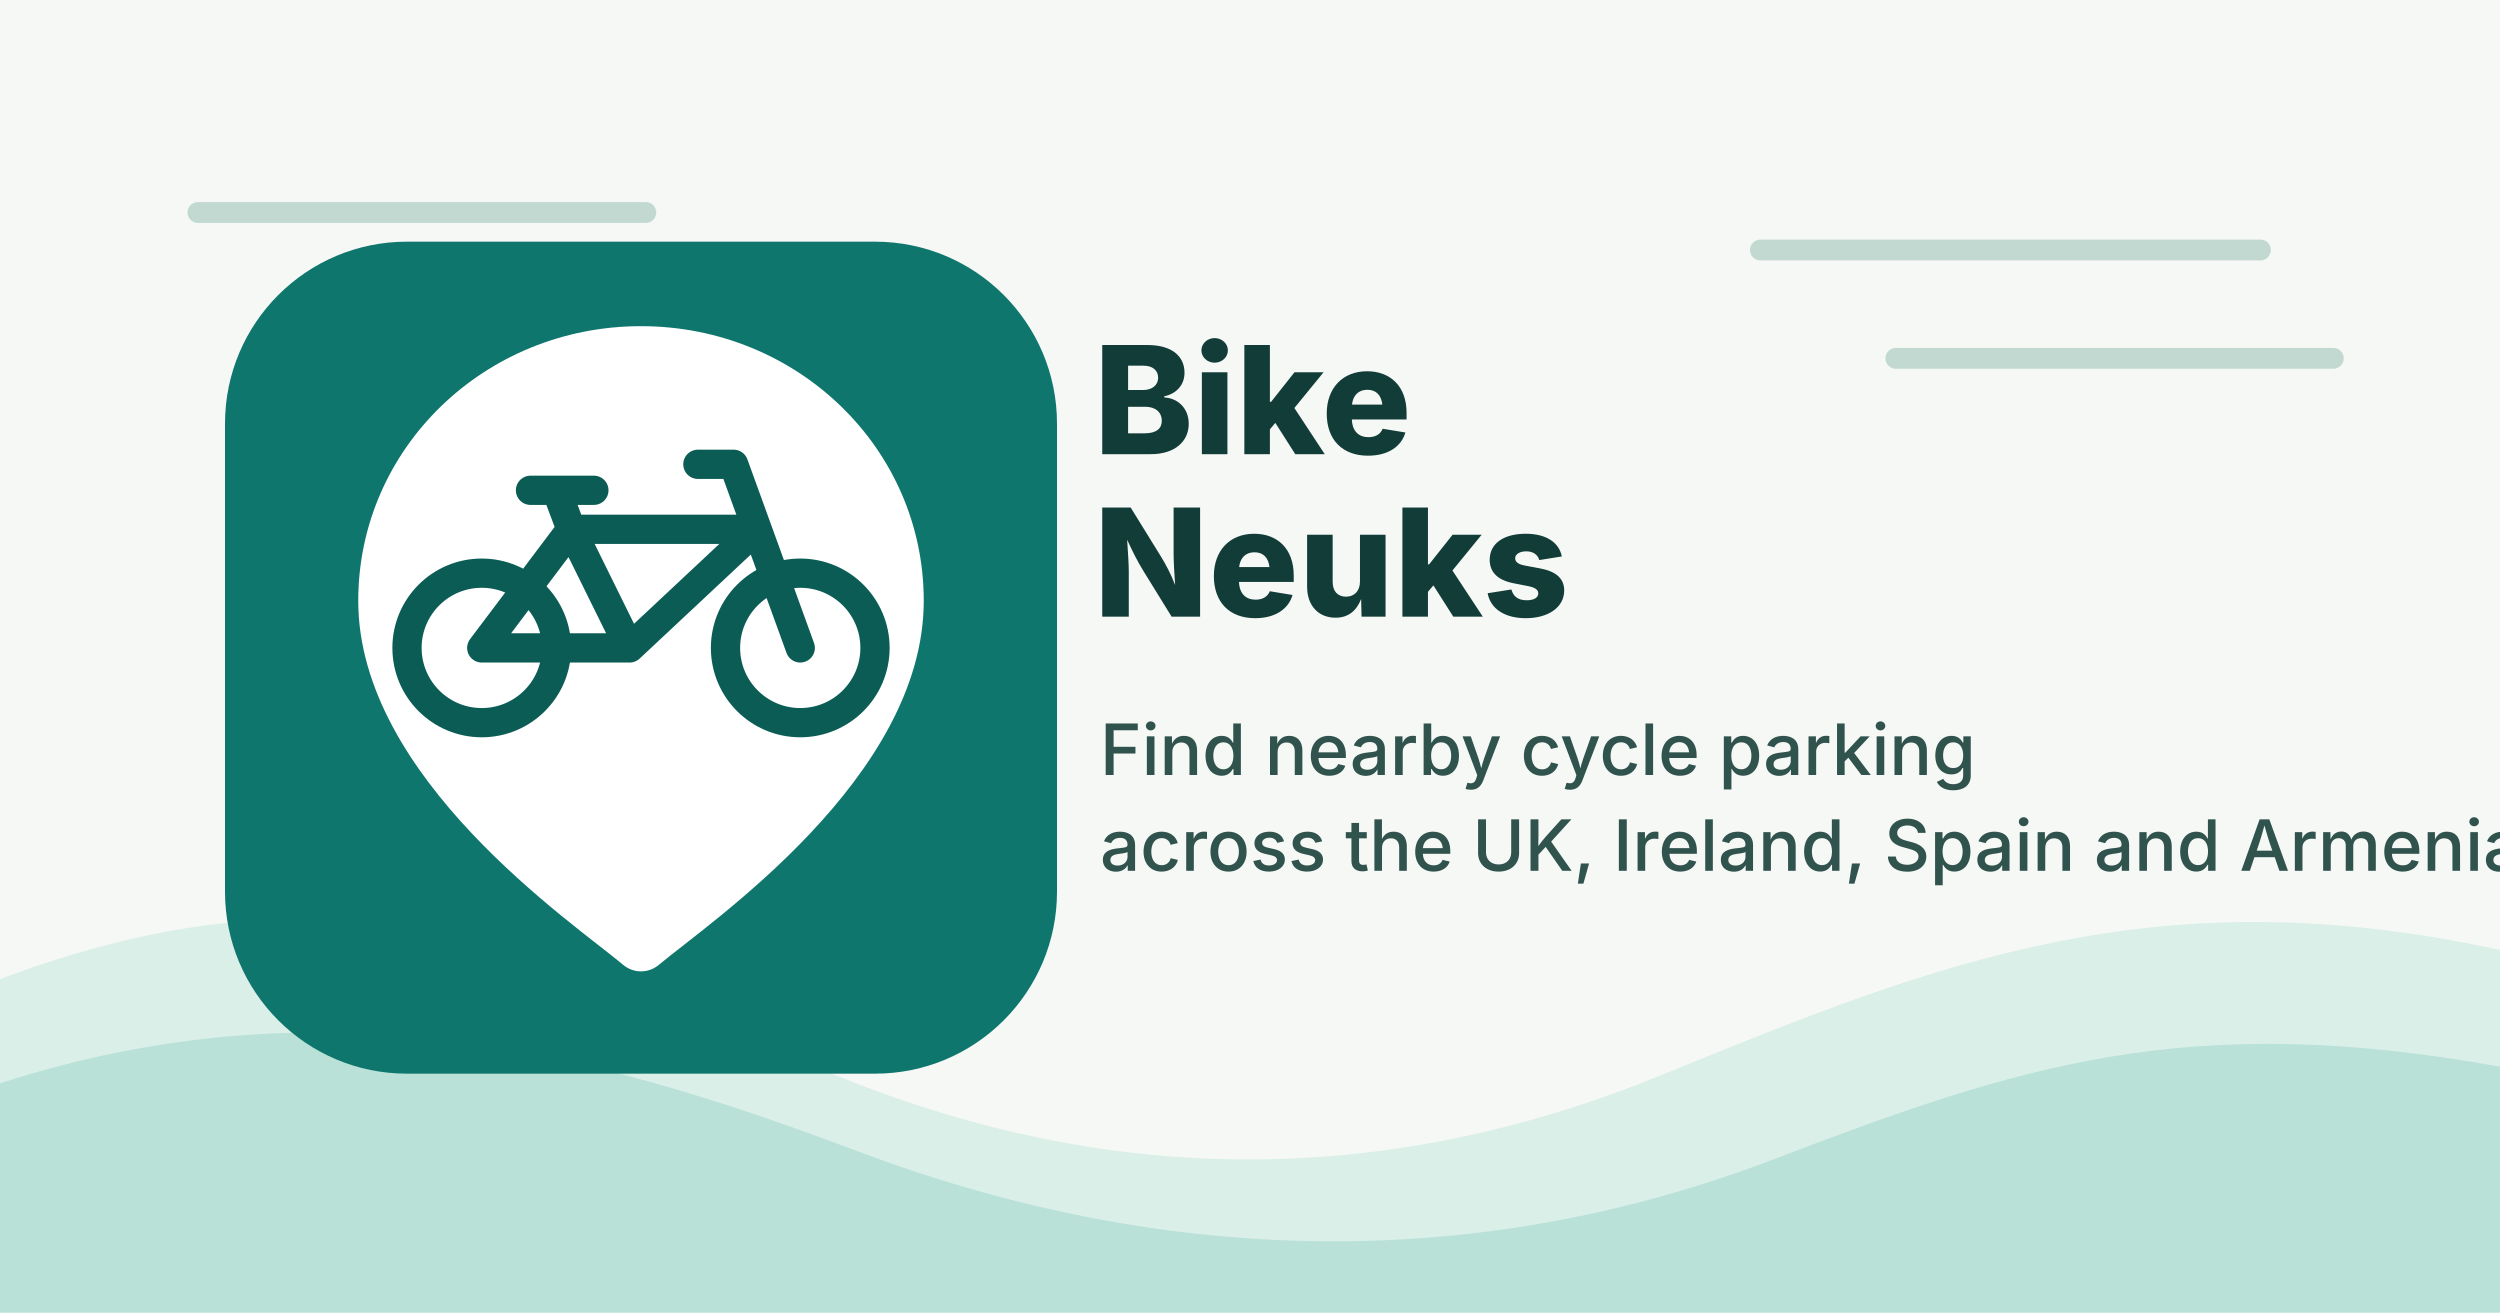
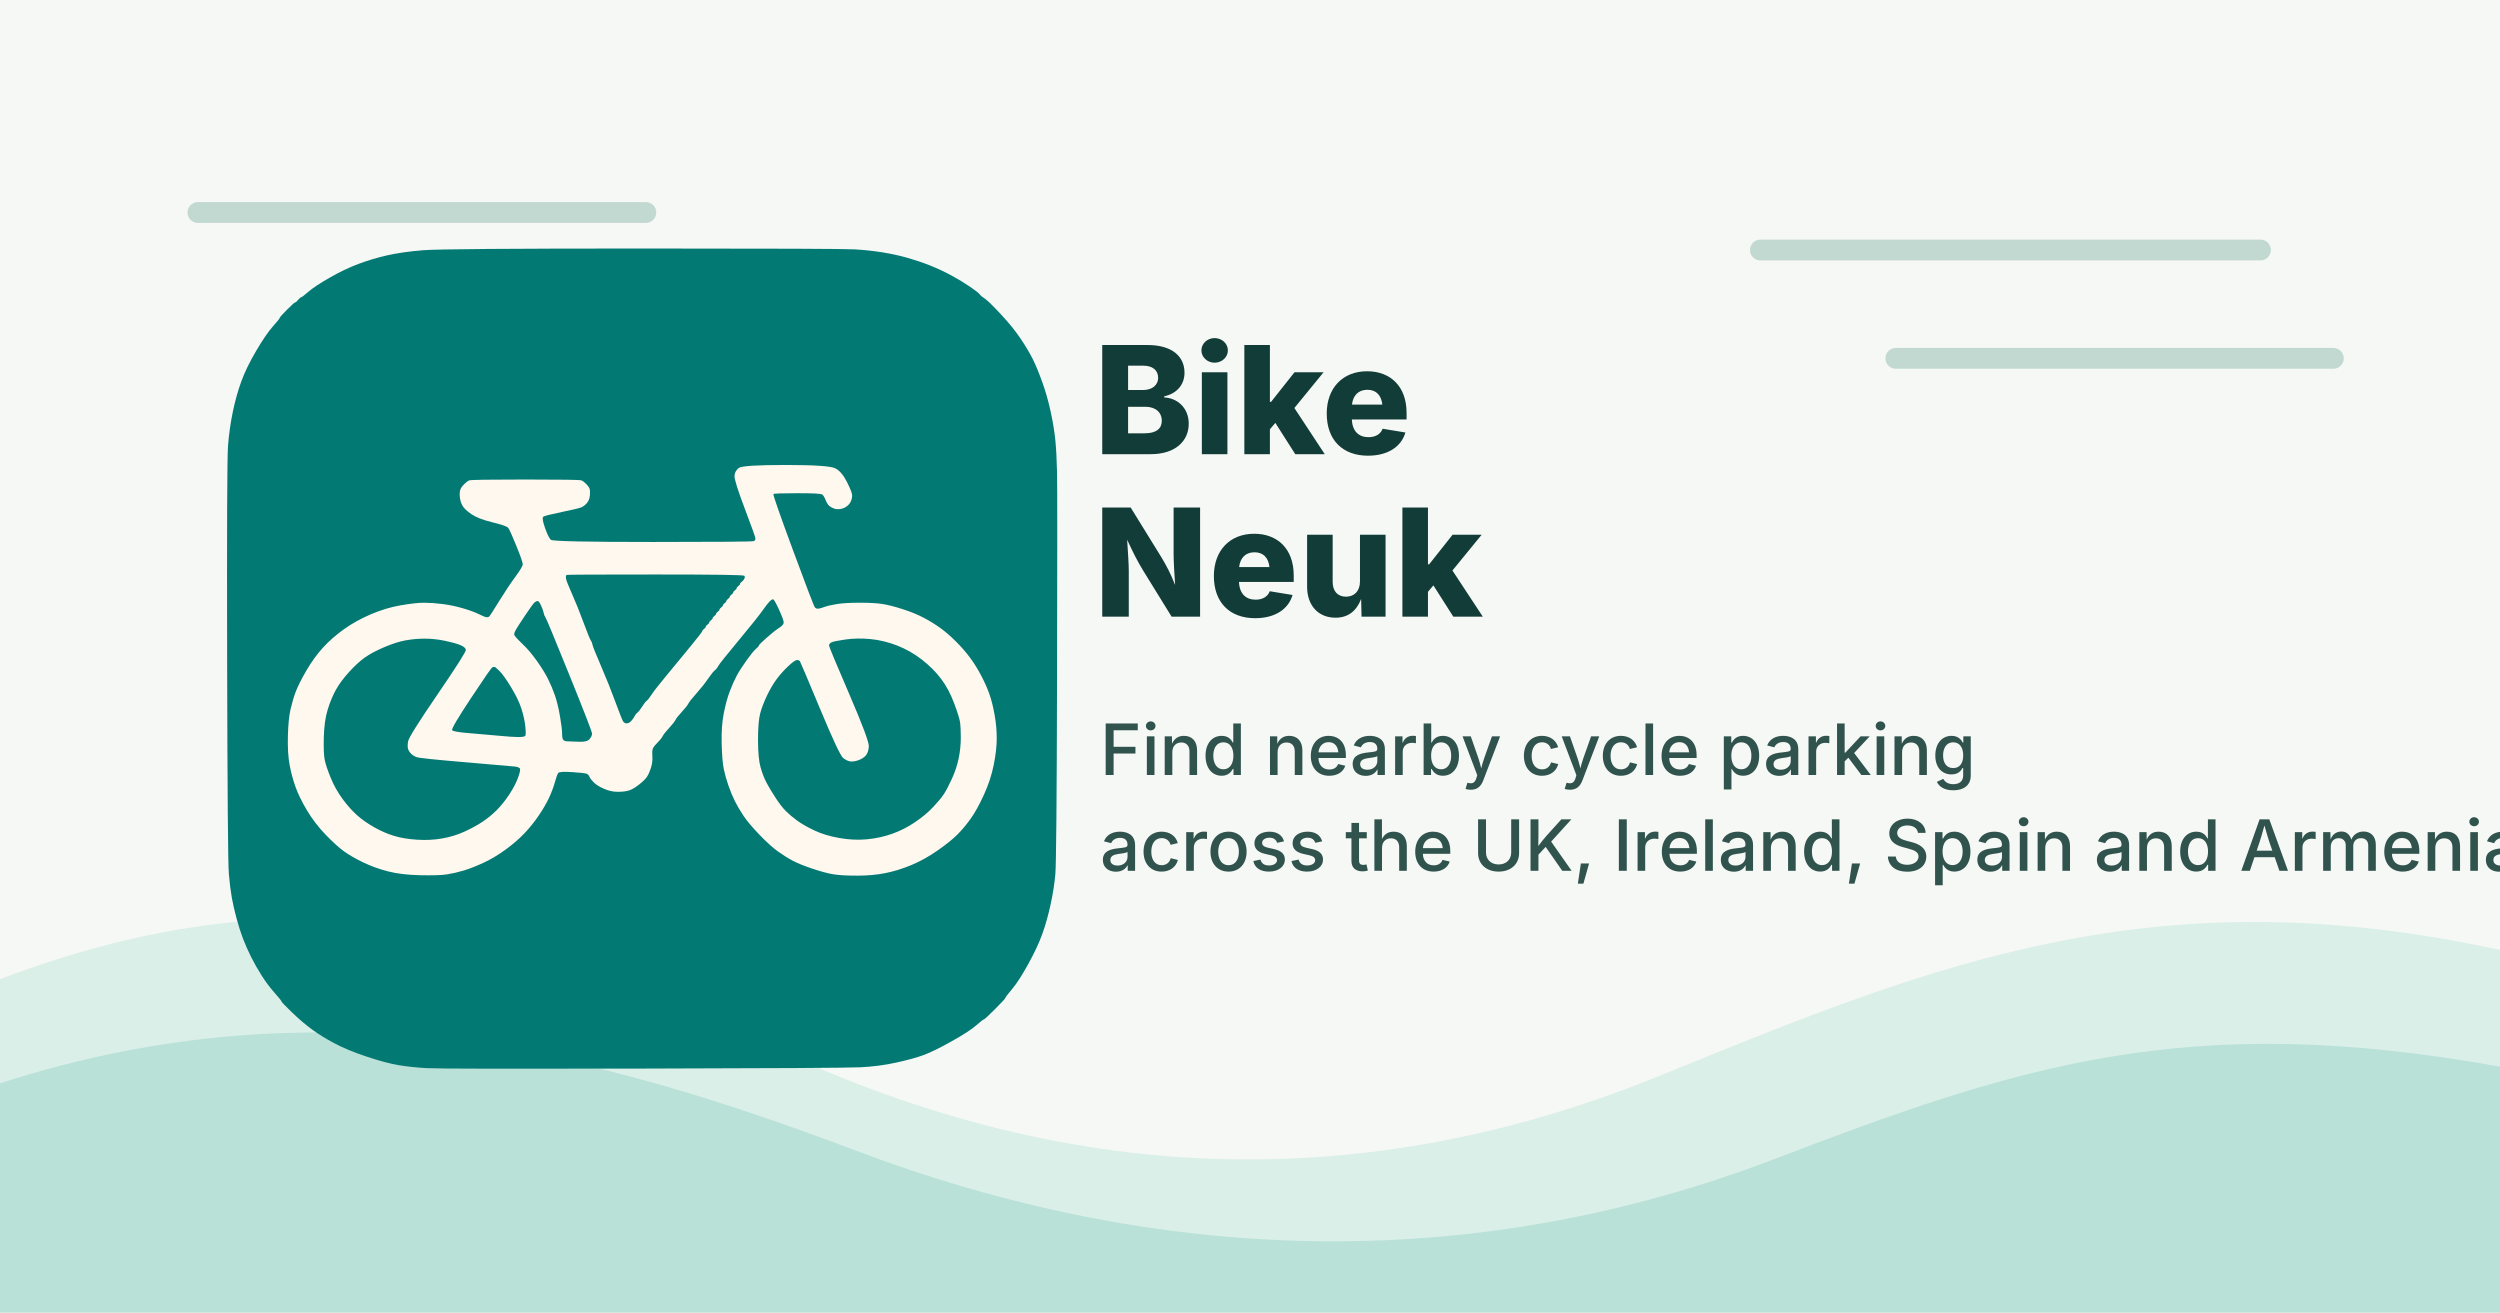
<svg xmlns="http://www.w3.org/2000/svg" width="1200" height="630" viewBox="0 0 1200 630" fill="none">
  <rect width="1200" height="630" fill="#f6f8f5" />
  <path d="M0 470C145 415 250 445 365 500C510 570 655 575 800 515C930 462 1035 420 1200 456V630H0V470Z" fill="#d9efe8" />
  <path d="M0 520C155 470 285 505 410 552C555 607 705 612 850 557C970 511 1050 485 1200 512V630H0V520Z" fill="#b9e1d7" />
  <g opacity="0.42">
    <path d="M95 102H310M145 152H420M845 120H1085M910 172H1120" stroke="#7aaea2" stroke-width="10" stroke-linecap="round" />
  </g>
-   <g transform="translate(108 116) scale(0.78)">
-     <rect width="512" height="512" rx="112" fill="#0f766e" />
-     <path d="M256 52c-96 0-174 75-174 169 0 109 132 198 163 224a17 17 0 0 0 22 0c31-26 163-115 163-224 0-94-78-169-174-169Z" fill="#ffffff" />
-     <g stroke="#0b5c55" stroke-width="18" stroke-linecap="round" stroke-linejoin="round">
-       <circle cx="158" cy="250" r="46" />
-       <circle cx="354" cy="250" r="46" />
-       <path d="m158 250 55-73 36 73h-91m55-73h114l-78 73m-36-73-9-24m-16 0h39m127 97-41-113h-22" />
-     </g>
+   <g transform="translate(108 116) scale(0.4106776)">
+     <path fill="#027973" fill-rule="evenodd" d="M231.5 10Q256 8 487.5 8Q719 8 736 9Q753 10 768.5 12.5Q784 15 798 19Q812 23 824.5 28Q837 33 849 39.5Q861 46 870.5 52.5Q880 59 882 61.5Q884 64 888 66.5Q892 69 906.5 84.5Q921 100 930 113.5Q939 127 944 137Q949 147 955 163.5Q961 180 965 198.5Q969 217 970.5 232Q972 247 972.5 270.5Q973 294 972.5 508.5Q972 723 970.5 739.5Q969 756 965 774.5Q961 793 955.5 808.5Q950 824 939 844Q928 864 920 873.5Q912 883 912 884Q912 885 900 897Q888 909 887 909Q886 909 878 916Q870 923 849.5 934.5Q829 946 817 950.5Q805 955 784.5 959.5Q764 964 742 965Q720 966 487 966.5Q254 967 236 966Q218 965 203 962.5Q188 960 165.5 952.5Q143 945 128 937Q113 929 102 921Q91 913 78.5 901Q66 889 66 888Q66 887 58 878Q50 869 43 858Q36 847 30.5 836Q25 825 21 814.5Q17 804 13.5 791Q10 778 8 767Q6 756 4.5 739Q3 722 2.5 490.5Q2 259 3.5 239Q5 219 9 199.5Q13 180 19 163.5Q25 147 36.5 127.5Q48 108 56 99Q64 90 64 89Q64 88 72.5 79.5Q81 71 82 71Q83 71 85.5 68Q88 65 89 65Q90 65 97.5 58.5Q105 52 122.5 42Q140 32 156 26Q172 20 189.5 16Q207 12 231.5 10Z" />
+     <path fill="#fef8ef" fill-rule="evenodd" d="M600.5 264.5Q605 261 655.5 261Q706 261 713.5 265Q721 269 727 281Q733 293 733 296.5Q733 300 731.5 303.5Q730 307 726.5 309.5Q723 312 719 312.5Q715 313 712 312Q709 311 706.5 309Q704 307 702 302Q700 297 698 295.5Q696 294 669 294Q642 294 641 295Q640 296 664 361Q688 426 689.5 427.5Q691 429 693 429Q695 429 700.5 427Q706 425 715.5 423.5Q725 422 742 422Q759 422 768.5 423.5Q778 425 792 429.5Q806 434 816.5 439.5Q827 445 836 451.5Q845 458 854.5 467.5Q864 477 871 486.5Q878 496 884 507.5Q890 519 893.5 529Q897 539 899.5 553Q902 567 902 580.5Q902 594 898.5 611.5Q895 629 887 646.5Q879 664 871.5 674.5Q864 685 856 693Q848 701 833 711.5Q818 722 802.5 728.5Q787 735 772 738Q757 741 739 741Q721 741 711.5 739.5Q702 738 687 733Q672 728 663.5 723.5Q655 719 646 712.5Q637 706 624.5 693Q612 680 606 671Q600 662 596 654Q592 646 588.5 636Q585 626 583 616.5Q581 607 580.5 586.5Q580 566 583 551Q586 536 590 525.5Q594 515 598 507.5Q602 500 609.5 489.5Q617 479 620.5 476Q624 473 624 472Q624 471 633 463Q642 455 647.5 451.5Q653 448 653 445Q653 442 647.5 430Q642 418 640.5 418Q639 418 636.5 420.5Q634 423 628 431.5Q622 440 600 466.5Q578 493 576.5 496Q575 499 572.5 501Q570 503 564.5 511Q559 519 551 528Q543 537 541.5 540Q540 543 534 549.5Q528 556 526.5 559Q525 562 519 568.5Q513 575 511.5 578Q510 581 506 585Q502 589 500.5 591.5Q499 594 499.5 601Q500 608 498 614.5Q496 621 493.5 625Q491 629 484 634.5Q477 640 472 641.5Q467 643 459 643Q451 643 443 639.5Q435 636 431 632Q427 628 426 625.5Q425 623 423 622Q421 621 406 620Q391 619 389.5 621Q388 623 385.5 632Q383 641 378.5 650.5Q374 660 366.5 671Q359 682 350 691.5Q341 701 328 710.5Q315 720 302 726Q289 732 279 735Q269 738 259.5 739.5Q250 741 228 740.5Q206 740 190.5 736Q175 732 161.5 725.5Q148 719 139 712.5Q130 706 117.5 693Q105 680 96 665Q87 650 82.5 637.5Q78 625 75.5 611.5Q73 598 73.5 578Q74 558 76.5 547Q79 536 82.5 526.5Q86 517 95 501.5Q104 486 114.5 474.5Q125 463 139 453Q153 443 170.5 435.5Q188 428 205.5 425Q223 422 232.5 422Q242 422 254 423.5Q266 425 278 428.5Q290 432 297 435.5Q304 439 306 439Q308 439 309 438Q310 437 320.5 420Q331 403 339.5 391.5Q348 380 348 377Q348 374 340.5 355.5Q333 337 331 334.5Q329 332 312.5 328Q296 324 288 318.5Q280 313 277.5 308.5Q275 304 274.5 298.5Q274 293 275 290Q276 287 279.5 283.5Q283 280 285.5 279Q288 278 351 278Q414 278 416.5 279Q419 280 422 283Q425 286 426 288.5Q427 291 426.5 296.5Q426 302 423 305.5Q420 309 416.5 310.5Q413 312 393.5 316Q374 320 372 321.5Q370 323 374 334.5Q378 346 381 348.5Q384 351 500 351Q616 351 618 350Q620 349 620 347Q620 345 607.5 312Q595 279 595.5 273.5Q596 268 600.5 264.5ZM503.5 389Q401 389 399.5 389.5Q398 390 398.5 393.5Q399 397 405.5 411.5Q412 426 419 445Q426 464 427.5 466Q429 468 429.5 471Q430 474 439.5 496Q449 518 456.5 538.5Q464 559 465.5 561Q467 563 469.5 563Q472 563 474.5 560.5Q477 558 478.5 555Q480 552 482 550.5Q484 549 487.5 543.5Q491 538 493 536.5Q495 535 498.5 529.5Q502 524 516.5 506.5Q531 489 544.5 472.5Q558 456 558 455Q558 454 560 452.5Q562 451 562 450Q562 449 564 447.5Q566 446 566 445Q566 444 568 442.5Q570 441 570 440Q570 439 572 437.5Q574 436 574 435Q574 434 576 432.5Q578 431 578 430Q578 429 580 427.5Q582 426 582 425Q582 424 584 422.5Q586 421 586 420Q586 419 588 417.5Q590 416 590 415Q590 414 592 412.5Q594 411 594 410Q594 409 596 407.5Q598 406 598 405Q598 404 600 402.5Q602 401 602 400Q602 399 604 397.5Q606 396 607 394Q608 392 607 390.5Q606 389 503.5 389ZM365.5 420Q364 420 362 421.5Q360 423 351 436.5Q342 450 340 453.5Q338 457 338 459Q338 461 347 469.5Q356 478 364.5 490Q373 502 377.5 511Q382 520 385.5 530Q389 540 391.5 554.5Q394 569 394 575Q394 581 395.5 582.5Q397 584 400.5 584Q404 584 413.5 584.5Q423 585 426 581.5Q429 578 429 575Q429 572 402.5 506.5Q376 441 374.5 439Q373 437 372.5 434Q372 431 369.5 425.5Q367 420 365.5 420ZM754.5 464.5Q739 463 725 465Q711 467 708.5 468.5Q706 470 706 472Q706 474 729.5 528.5Q753 583 752.5 590Q752 597 749 600.5Q746 604 740.5 606Q735 608 731 607.5Q727 607 722.5 603.5Q718 600 695.5 546Q673 492 672 490.5Q671 489 668.5 489Q666 489 658.5 496Q651 503 645 511Q639 519 633.5 530.5Q628 542 625.5 551.5Q623 561 623 582.5Q623 604 626 614.5Q629 625 633 632.5Q637 640 643.5 650Q650 660 655.5 665.5Q661 671 668.5 676.5Q676 682 688.5 688Q701 694 718 697Q735 700 750.5 698.5Q766 697 780 692Q794 687 806.5 678.5Q819 670 827.5 661Q836 652 840 646Q844 640 849.5 628Q855 616 857.5 604Q860 592 860 579.5Q860 567 859 561Q858 555 852 539Q846 523 837 511Q828 499 814.5 488.5Q801 478 785.5 472Q770 466 754.5 464.5ZM233.5 464Q222 464 211 466Q200 468 186 474Q172 480 163.5 486Q155 492 145 503Q135 514 129.5 524Q124 534 120 547Q116 560 115.5 579Q115 598 116.5 605.5Q118 613 123.5 626.5Q129 640 137.5 651.5Q146 663 154.5 670.5Q163 678 174.5 684.5Q186 691 197.5 694.5Q209 698 224.5 699Q240 700 254 697.5Q268 695 280 689.5Q292 684 301 678Q310 672 317.5 664.5Q325 657 332 646.5Q339 636 342.5 626.5Q346 617 344.5 615.5Q343 614 339 613.5Q335 613 281.5 608.5Q228 604 224 602.5Q220 601 217.5 598.5Q215 596 214 593Q213 590 214 584Q215 578 248.5 529Q282 480 281.5 477Q281 474 275 471.5Q269 469 257 466.5Q245 464 233.5 464ZM315 497Q314 497 312.5 497.5Q311 498 287.5 533.5Q264 569 265.5 571Q267 573 286 574.5Q305 576 320.5 577.5Q336 579 343 579Q350 579 351 577.5Q352 576 351 566.5Q350 557 346.5 546Q343 535 334.5 521Q326 507 321 502Q316 497 315 497Z" />
  </g>
  <g transform="translate(525 146)">
    <text x="0" y="72" fill="#123c37" font-family="Inter, ui-sans-serif, system-ui, -apple-system, BlinkMacSystemFont, 'Segoe UI', sans-serif" font-size="72" font-weight="800">Bike</text>
-     <text x="0" y="150" fill="#123c37" font-family="Inter, ui-sans-serif, system-ui, -apple-system, BlinkMacSystemFont, 'Segoe UI', sans-serif" font-size="72" font-weight="800">Neuks</text>
+     <text x="0" y="150" fill="#123c37" font-family="Inter, ui-sans-serif, system-ui, -apple-system, BlinkMacSystemFont, 'Segoe UI', sans-serif" font-size="72" font-weight="800">Neuk</text>
    <text x="3" y="226" fill="#31534e" font-family="Inter, ui-sans-serif, system-ui, -apple-system, BlinkMacSystemFont, 'Segoe UI', sans-serif" font-size="34" font-weight="500">Find nearby cycle parking</text>
    <text x="3" y="272" fill="#31534e" font-family="Inter, ui-sans-serif, system-ui, -apple-system, BlinkMacSystemFont, 'Segoe UI', sans-serif" font-size="34" font-weight="500">across the UK, Ireland, Spain and Armenia.</text>
  </g>
</svg>
